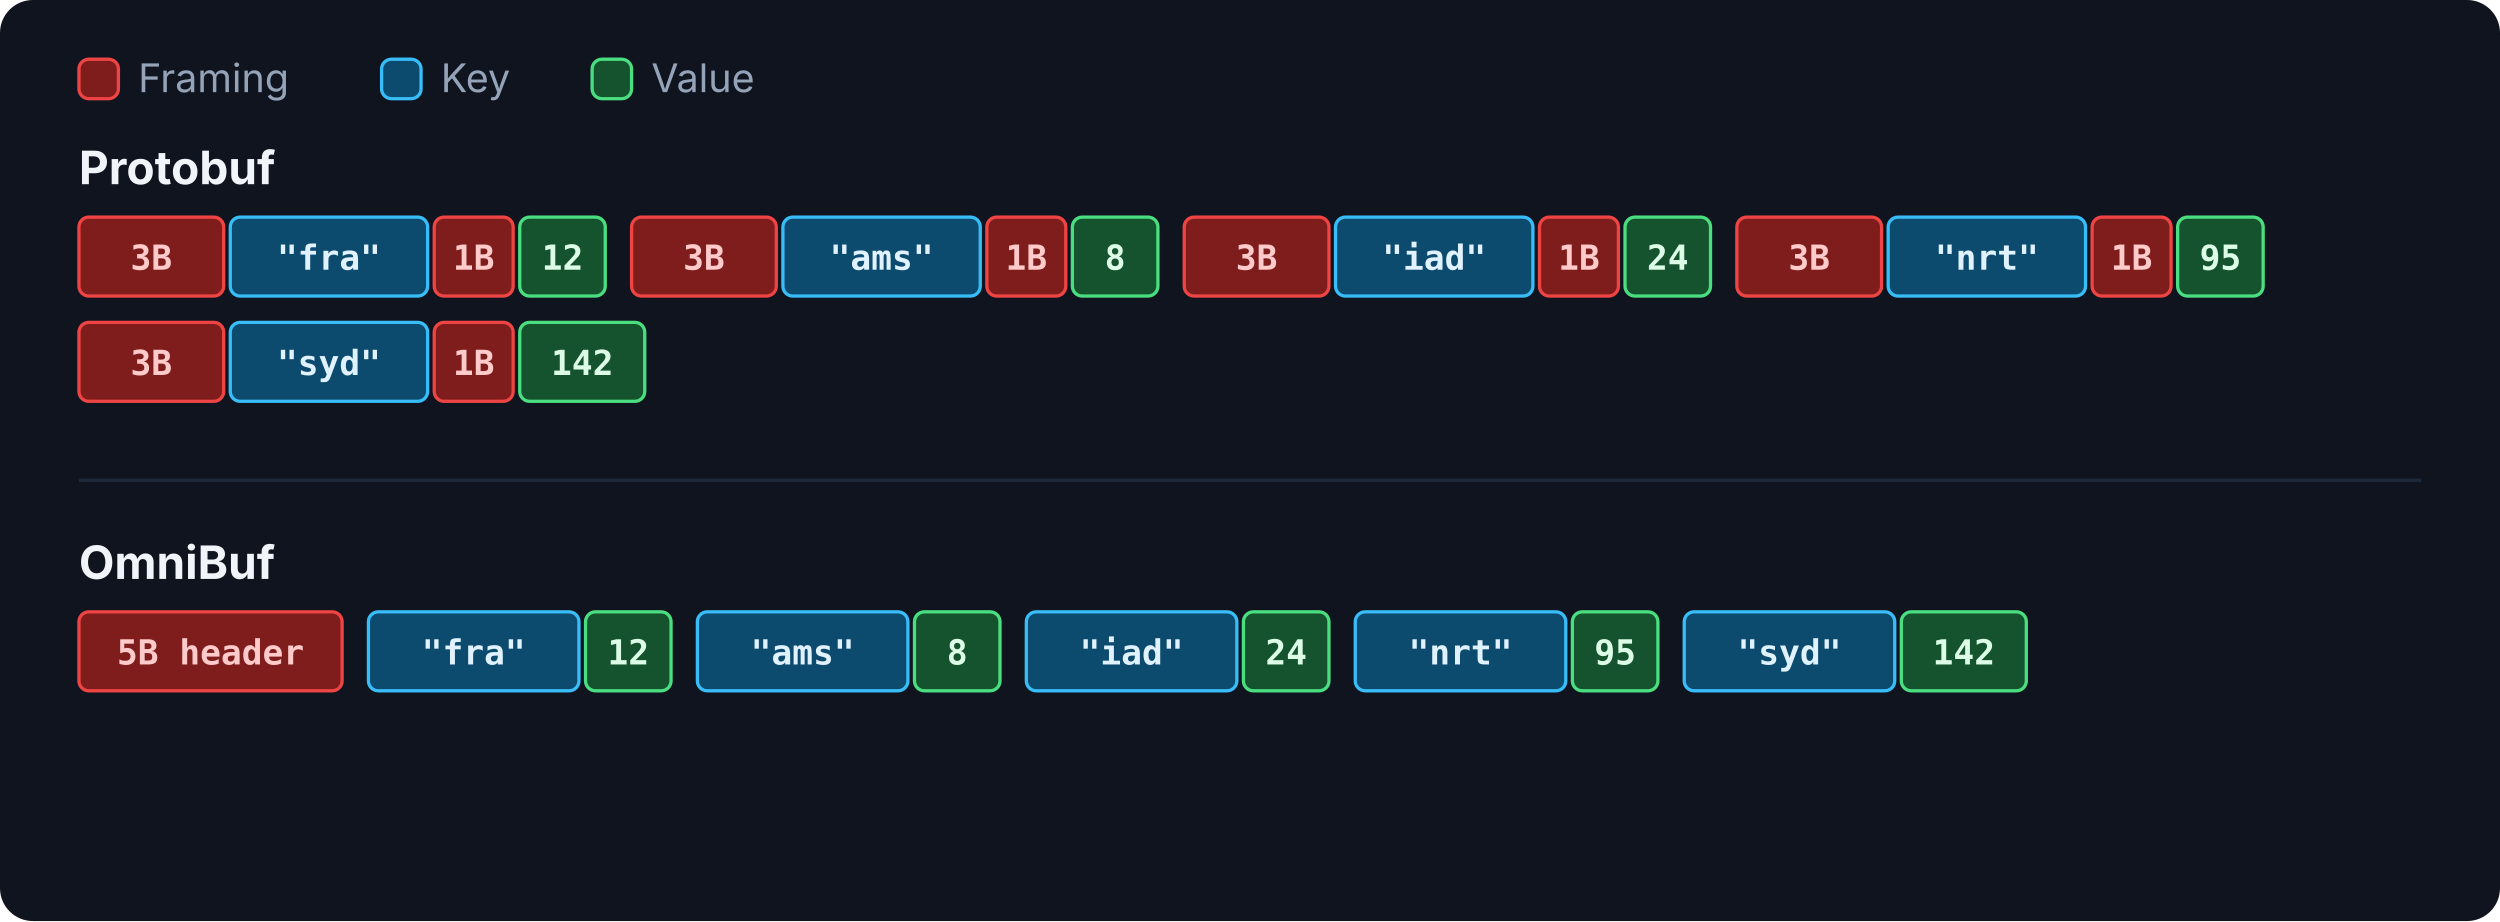
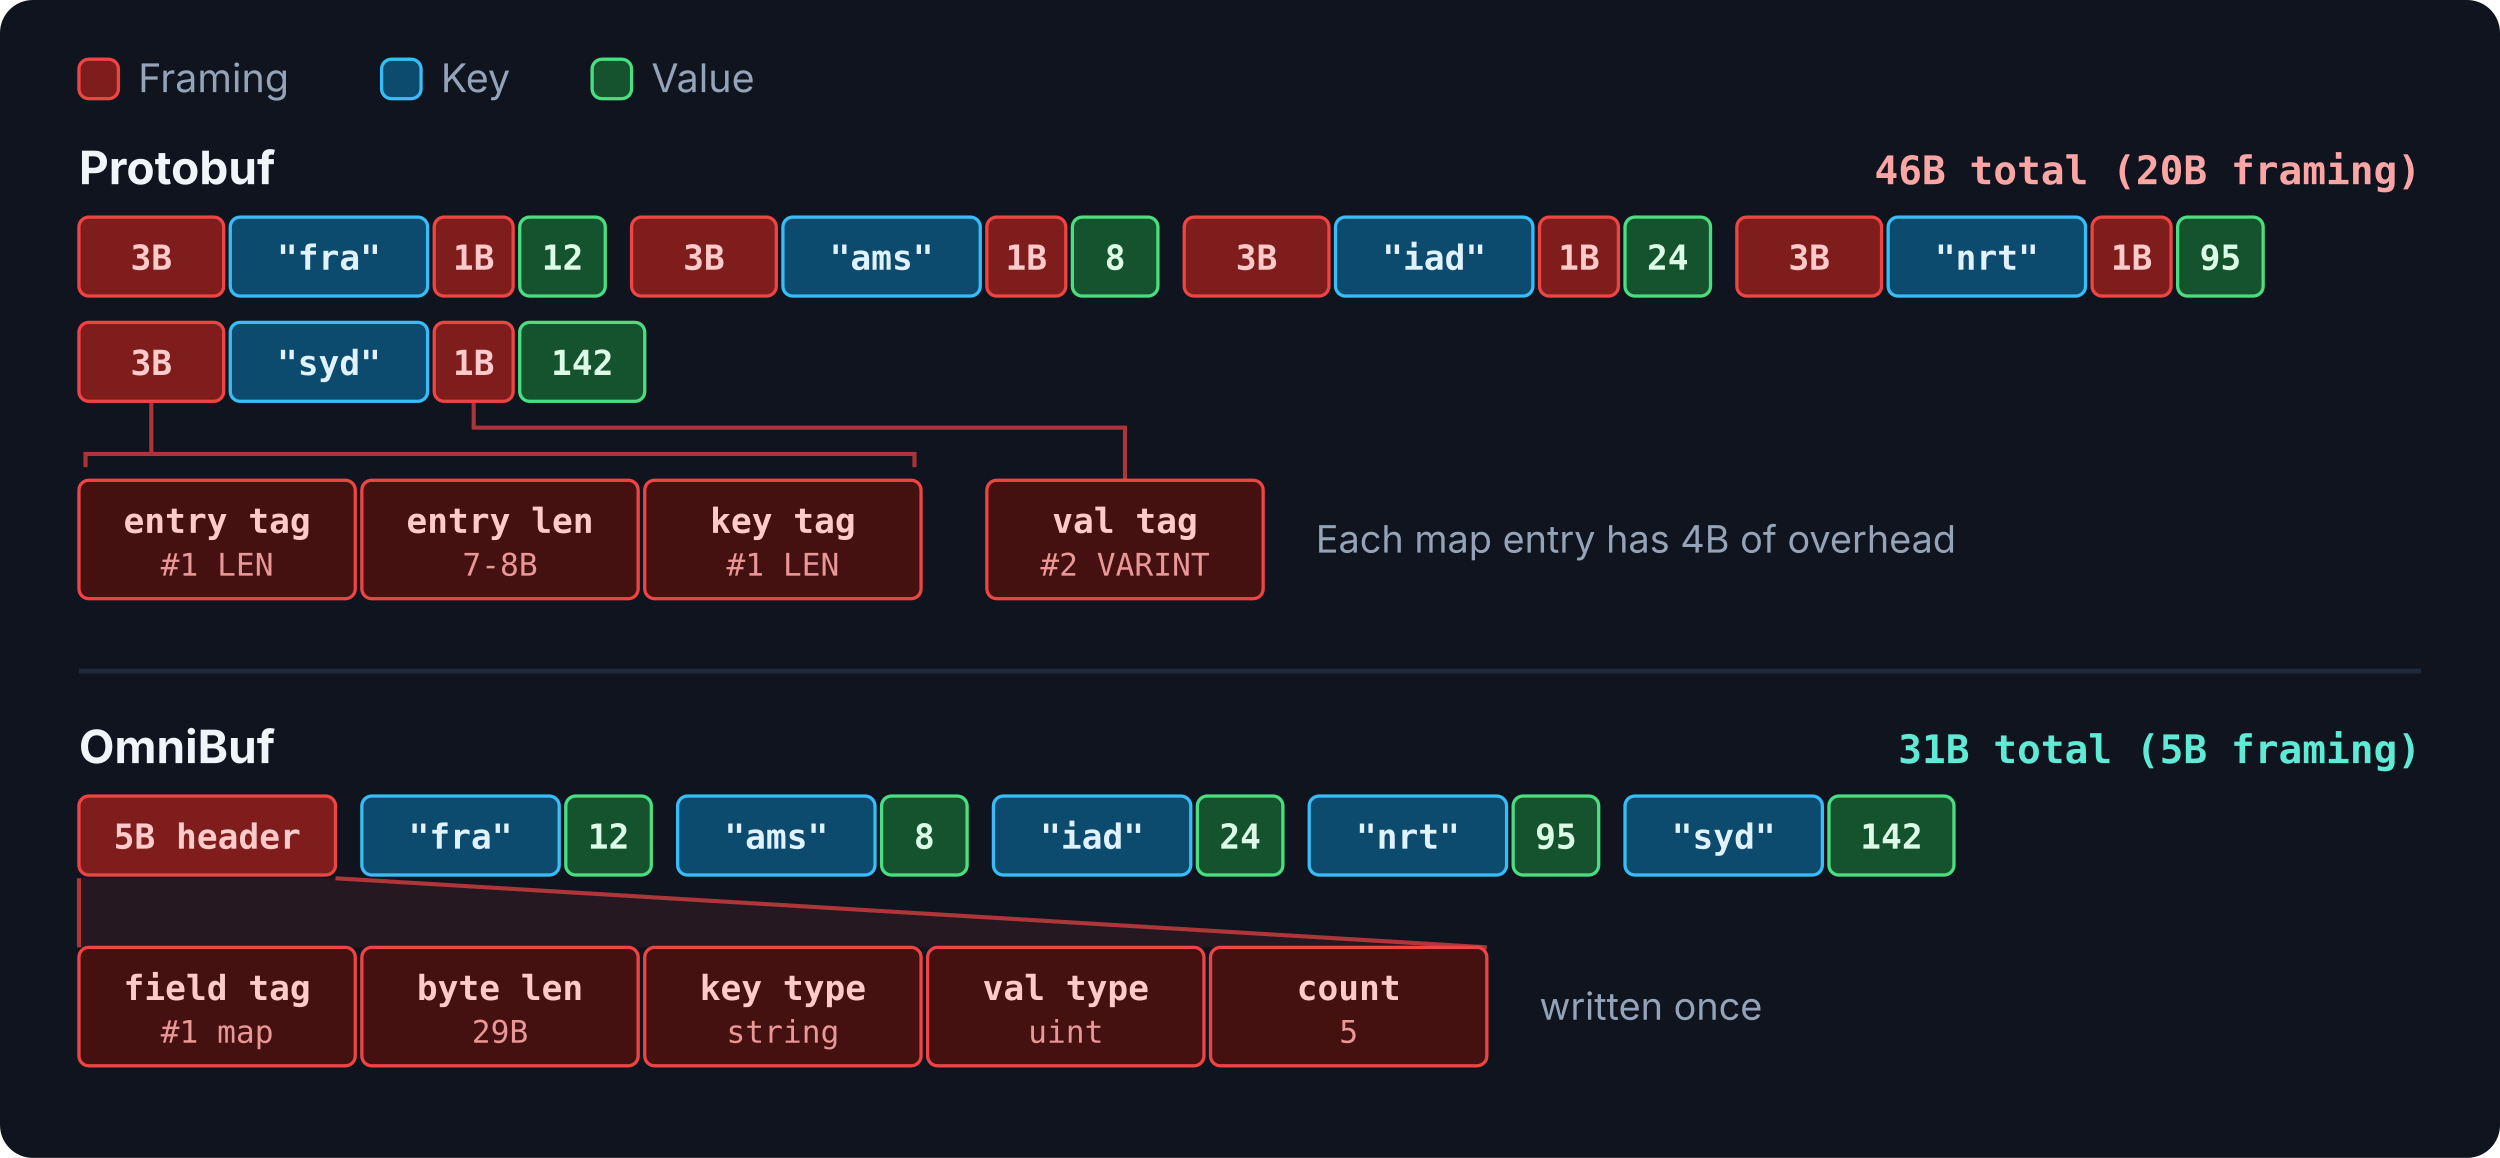
- <svg xmlns="http://www.w3.org/2000/svg" viewBox="0 0 760 280" width="760" height="280" role="img" aria-label="Proportional byte layout of a 5-entry map in Protobuf versus OmniBuf">
+ <svg xmlns="http://www.w3.org/2000/svg" viewBox="0 0 760 352" width="760" height="352" role="img" aria-label="Proportional byte layout of a 5-entry map in Protobuf versus OmniBuf, showing the per-entry framing bytes in Protobuf and the single 5-byte map header in OmniBuf">
  <style>
    .bg { fill: #0f141e; }
    .heading { font-family: ui-sans-serif, system-ui, -apple-system, sans-serif; font-size: 14px; font-weight: 700; fill: #f1f5f9; }
+     .meta { font-family: ui-monospace, SFMono-Regular, Menlo, monospace; font-size: 12px; font-weight: 600; fill: #94a3b8; text-anchor: end; }
+     .meta-proto { fill: #fca5a5; }
+     .meta-omni { fill: #5eead4; }
    .legend { font-family: ui-sans-serif, system-ui, -apple-system, sans-serif; font-size: 12px; fill: #94a3b8; }
+     .note { font-family: ui-sans-serif, system-ui, -apple-system, sans-serif; font-size: 11.5px; fill: #94a3b8; }
    .lbl { font-family: ui-monospace, SFMono-Regular, Menlo, monospace; font-size: 10.5px; font-weight: 600; text-anchor: middle; }
+     .sub { font-family: ui-monospace, SFMono-Regular, Menlo, monospace; font-size: 9.5px; font-weight: 500; text-anchor: middle; fill: #fca5a5; opacity: 0.9; }
    .frame { fill: #7f1d1d; stroke: #ef4444; stroke-width: 1; rx: 3; }
+     .frame-detail { fill: #451010; stroke: #ef4444; stroke-width: 1; rx: 3; }
    .frame-txt { fill: #fecaca; }
    .key { fill: #0c4a6e; stroke: #38bdf8; stroke-width: 1; rx: 3; }
    .key-txt { fill: #e0f2fe; }
    .val { fill: #14532d; stroke: #4ade80; stroke-width: 1; rx: 3; }
    .val-txt { fill: #dcfce7; }
-     .sep { stroke: #1e293b; stroke-width: 1; }
+     .sep { stroke: #1e293b; stroke-width: 1.5; }
+     .guide { fill: none; stroke: #ef4444; stroke-width: 1.25; stroke-opacity: 0.7; }
+     .fan { fill: rgba(239, 68, 68, 0.10); stroke: none; }
  </style>
-   <rect width="760" height="280" class="bg" rx="10" />
+   <rect width="760" height="352" class="bg" rx="10" />
  <g transform="translate(24, 18)">
    <rect x="0" y="0" width="12" height="12" class="frame" />
    <text x="18" y="10" class="legend">Framing</text>
    <rect x="92" y="0" width="12" height="12" class="key" />
    <text x="110" y="10" class="legend">Key</text>
    <rect x="156" y="0" width="12" height="12" class="val" />
    <text x="174" y="10" class="legend">Value</text>
  </g>
  <text x="24" y="56" class="heading">Protobuf</text>
+   <text x="736" y="56" class="meta meta-proto">46B total (20B framing)</text>
  <g transform="translate(24, 66)">
    <rect x="0" y="0" width="44" height="24" class="frame" />
    <text x="22" y="16" class="lbl frame-txt">3B</text>
    <rect x="46" y="0" width="60" height="24" class="key" />
    <text x="76" y="16" class="lbl key-txt">"fra"</text>
    <rect x="108" y="0" width="24" height="24" class="frame" />
    <text x="120" y="16" class="lbl frame-txt">1B</text>
    <rect x="134" y="0" width="26" height="24" class="val" />
    <text x="147" y="16" class="lbl val-txt">12</text>
    <rect x="168" y="0" width="44" height="24" class="frame" />
    <text x="190" y="16" class="lbl frame-txt">3B</text>
    <rect x="214" y="0" width="60" height="24" class="key" />
    <text x="244" y="16" class="lbl key-txt">"ams"</text>
    <rect x="276" y="0" width="24" height="24" class="frame" />
    <text x="288" y="16" class="lbl frame-txt">1B</text>
    <rect x="302" y="0" width="26" height="24" class="val" />
    <text x="315" y="16" class="lbl val-txt">8</text>
    <rect x="336" y="0" width="44" height="24" class="frame" />
    <text x="358" y="16" class="lbl frame-txt">3B</text>
    <rect x="382" y="0" width="60" height="24" class="key" />
    <text x="412" y="16" class="lbl key-txt">"iad"</text>
    <rect x="444" y="0" width="24" height="24" class="frame" />
    <text x="456" y="16" class="lbl frame-txt">1B</text>
    <rect x="470" y="0" width="26" height="24" class="val" />
    <text x="483" y="16" class="lbl val-txt">24</text>
    <rect x="504" y="0" width="44" height="24" class="frame" />
    <text x="526" y="16" class="lbl frame-txt">3B</text>
    <rect x="550" y="0" width="60" height="24" class="key" />
    <text x="580" y="16" class="lbl key-txt">"nrt"</text>
    <rect x="612" y="0" width="24" height="24" class="frame" />
    <text x="624" y="16" class="lbl frame-txt">1B</text>
    <rect x="638" y="0" width="26" height="24" class="val" />
    <text x="651" y="16" class="lbl val-txt">95</text>
    <rect x="0" y="32" width="44" height="24" class="frame" />
    <text x="22" y="48" class="lbl frame-txt">3B</text>
    <rect x="46" y="32" width="60" height="24" class="key" />
    <text x="76" y="48" class="lbl key-txt">"syd"</text>
    <rect x="108" y="32" width="24" height="24" class="frame" />
    <text x="120" y="48" class="lbl frame-txt">1B</text>
    <rect x="134" y="32" width="38" height="24" class="val" />
    <text x="153" y="48" class="lbl val-txt">142</text>
+     <path d="M 22 56 L 22 72 M 2 76 L 2 72 L 254 72 L 254 76" class="guide" />
+     <path d="M 120 56 L 120 64 L 318 64 L 318 80" class="guide" />
+     <rect x="0" y="80" width="84" height="36" class="frame-detail" />
+     <text x="42" y="96" class="lbl frame-txt">entry tag</text>
+     <text x="42" y="109" class="sub">#1 LEN</text>
+     <rect x="86" y="80" width="84" height="36" class="frame-detail" />
+     <text x="128" y="96" class="lbl frame-txt">entry len</text>
+     <text x="128" y="109" class="sub">7-8B</text>
+     <rect x="172" y="80" width="84" height="36" class="frame-detail" />
+     <text x="214" y="96" class="lbl frame-txt">key tag</text>
+     <text x="214" y="109" class="sub">#1 LEN</text>
+     <rect x="276" y="80" width="84" height="36" class="frame-detail" />
+     <text x="318" y="96" class="lbl frame-txt">val tag</text>
+     <text x="318" y="109" class="sub">#2 VARINT</text>
+     <text x="376" y="102" class="note">Each map entry has 4B of overhead</text>
  </g>
-   <line x1="24" y1="146" x2="736" y2="146" class="sep" />
-   <text x="24" y="176" class="heading">OmniBuf</text>
-   <g transform="translate(24, 186)">
-     <rect x="0" y="0" width="80" height="24" class="frame" />
-     <text x="40" y="16" class="lbl frame-txt">5B header</text>
-     <rect x="88" y="0" width="64" height="24" class="key" />
-     <text x="120" y="16" class="lbl key-txt">"fra"</text>
-     <rect x="154" y="0" width="26" height="24" class="val" />
-     <text x="167" y="16" class="lbl val-txt">12</text>
-     <rect x="188" y="0" width="64" height="24" class="key" />
-     <text x="220" y="16" class="lbl key-txt">"ams"</text>
-     <rect x="254" y="0" width="26" height="24" class="val" />
-     <text x="267" y="16" class="lbl val-txt">8</text>
-     <rect x="288" y="0" width="64" height="24" class="key" />
-     <text x="320" y="16" class="lbl key-txt">"iad"</text>
-     <rect x="354" y="0" width="26" height="24" class="val" />
-     <text x="367" y="16" class="lbl val-txt">24</text>
-     <rect x="388" y="0" width="64" height="24" class="key" />
-     <text x="420" y="16" class="lbl key-txt">"nrt"</text>
-     <rect x="454" y="0" width="26" height="24" class="val" />
-     <text x="467" y="16" class="lbl val-txt">95</text>
-     <rect x="488" y="0" width="64" height="24" class="key" />
-     <text x="520" y="16" class="lbl key-txt">"syd"</text>
-     <rect x="554" y="0" width="38" height="24" class="val" />
-     <text x="573" y="16" class="lbl val-txt">142</text>
+   <line x1="24" y1="204" x2="736" y2="204" class="sep" />
+   <text x="24" y="232" class="heading">OmniBuf</text>
+   <text x="736" y="232" class="meta meta-omni">31B total (5B framing)</text>
+   <g transform="translate(24, 242)">
+     <rect x="0" y="0" width="78" height="24" class="frame" />
+     <text x="39" y="16" class="lbl frame-txt">5B header</text>
+     <rect x="86" y="0" width="60" height="24" class="key" />
+     <text x="116" y="16" class="lbl key-txt">"fra"</text>
+     <rect x="148" y="0" width="26" height="24" class="val" />
+     <text x="161" y="16" class="lbl val-txt">12</text>
+     <rect x="182" y="0" width="60" height="24" class="key" />
+     <text x="212" y="16" class="lbl key-txt">"ams"</text>
+     <rect x="244" y="0" width="26" height="24" class="val" />
+     <text x="257" y="16" class="lbl val-txt">8</text>
+     <rect x="278" y="0" width="60" height="24" class="key" />
+     <text x="308" y="16" class="lbl key-txt">"iad"</text>
+     <rect x="340" y="0" width="26" height="24" class="val" />
+     <text x="353" y="16" class="lbl val-txt">24</text>
+     <rect x="374" y="0" width="60" height="24" class="key" />
+     <text x="404" y="16" class="lbl key-txt">"nrt"</text>
+     <rect x="436" y="0" width="26" height="24" class="val" />
+     <text x="449" y="16" class="lbl val-txt">95</text>
+     <rect x="470" y="0" width="60" height="24" class="key" />
+     <text x="500" y="16" class="lbl key-txt">"syd"</text>
+     <rect x="532" y="0" width="38" height="24" class="val" />
+     <text x="551" y="16" class="lbl val-txt">142</text>
+     <polygon points="0,25 78,25 428,46 0,46" class="fan" />
+     <path d="M 0 25 L 0 46" class="guide" />
+     <path d="M 78 25 L 428 46" class="guide" />
+     <rect x="0" y="46" width="84" height="36" class="frame-detail" />
+     <text x="42" y="62" class="lbl frame-txt">field tag</text>
+     <text x="42" y="75" class="sub">#1 map</text>
+     <rect x="86" y="46" width="84" height="36" class="frame-detail" />
+     <text x="128" y="62" class="lbl frame-txt">byte len</text>
+     <text x="128" y="75" class="sub">29B</text>
+     <rect x="172" y="46" width="84" height="36" class="frame-detail" />
+     <text x="214" y="62" class="lbl frame-txt">key type</text>
+     <text x="214" y="75" class="sub">string</text>
+     <rect x="258" y="46" width="84" height="36" class="frame-detail" />
+     <text x="300" y="62" class="lbl frame-txt">val type</text>
+     <text x="300" y="75" class="sub">uint</text>
+     <rect x="344" y="46" width="84" height="36" class="frame-detail" />
+     <text x="386" y="62" class="lbl frame-txt">count</text>
+     <text x="386" y="75" class="sub">5</text>
+     <text x="444" y="68" class="note">written once</text>
  </g>
</svg>
